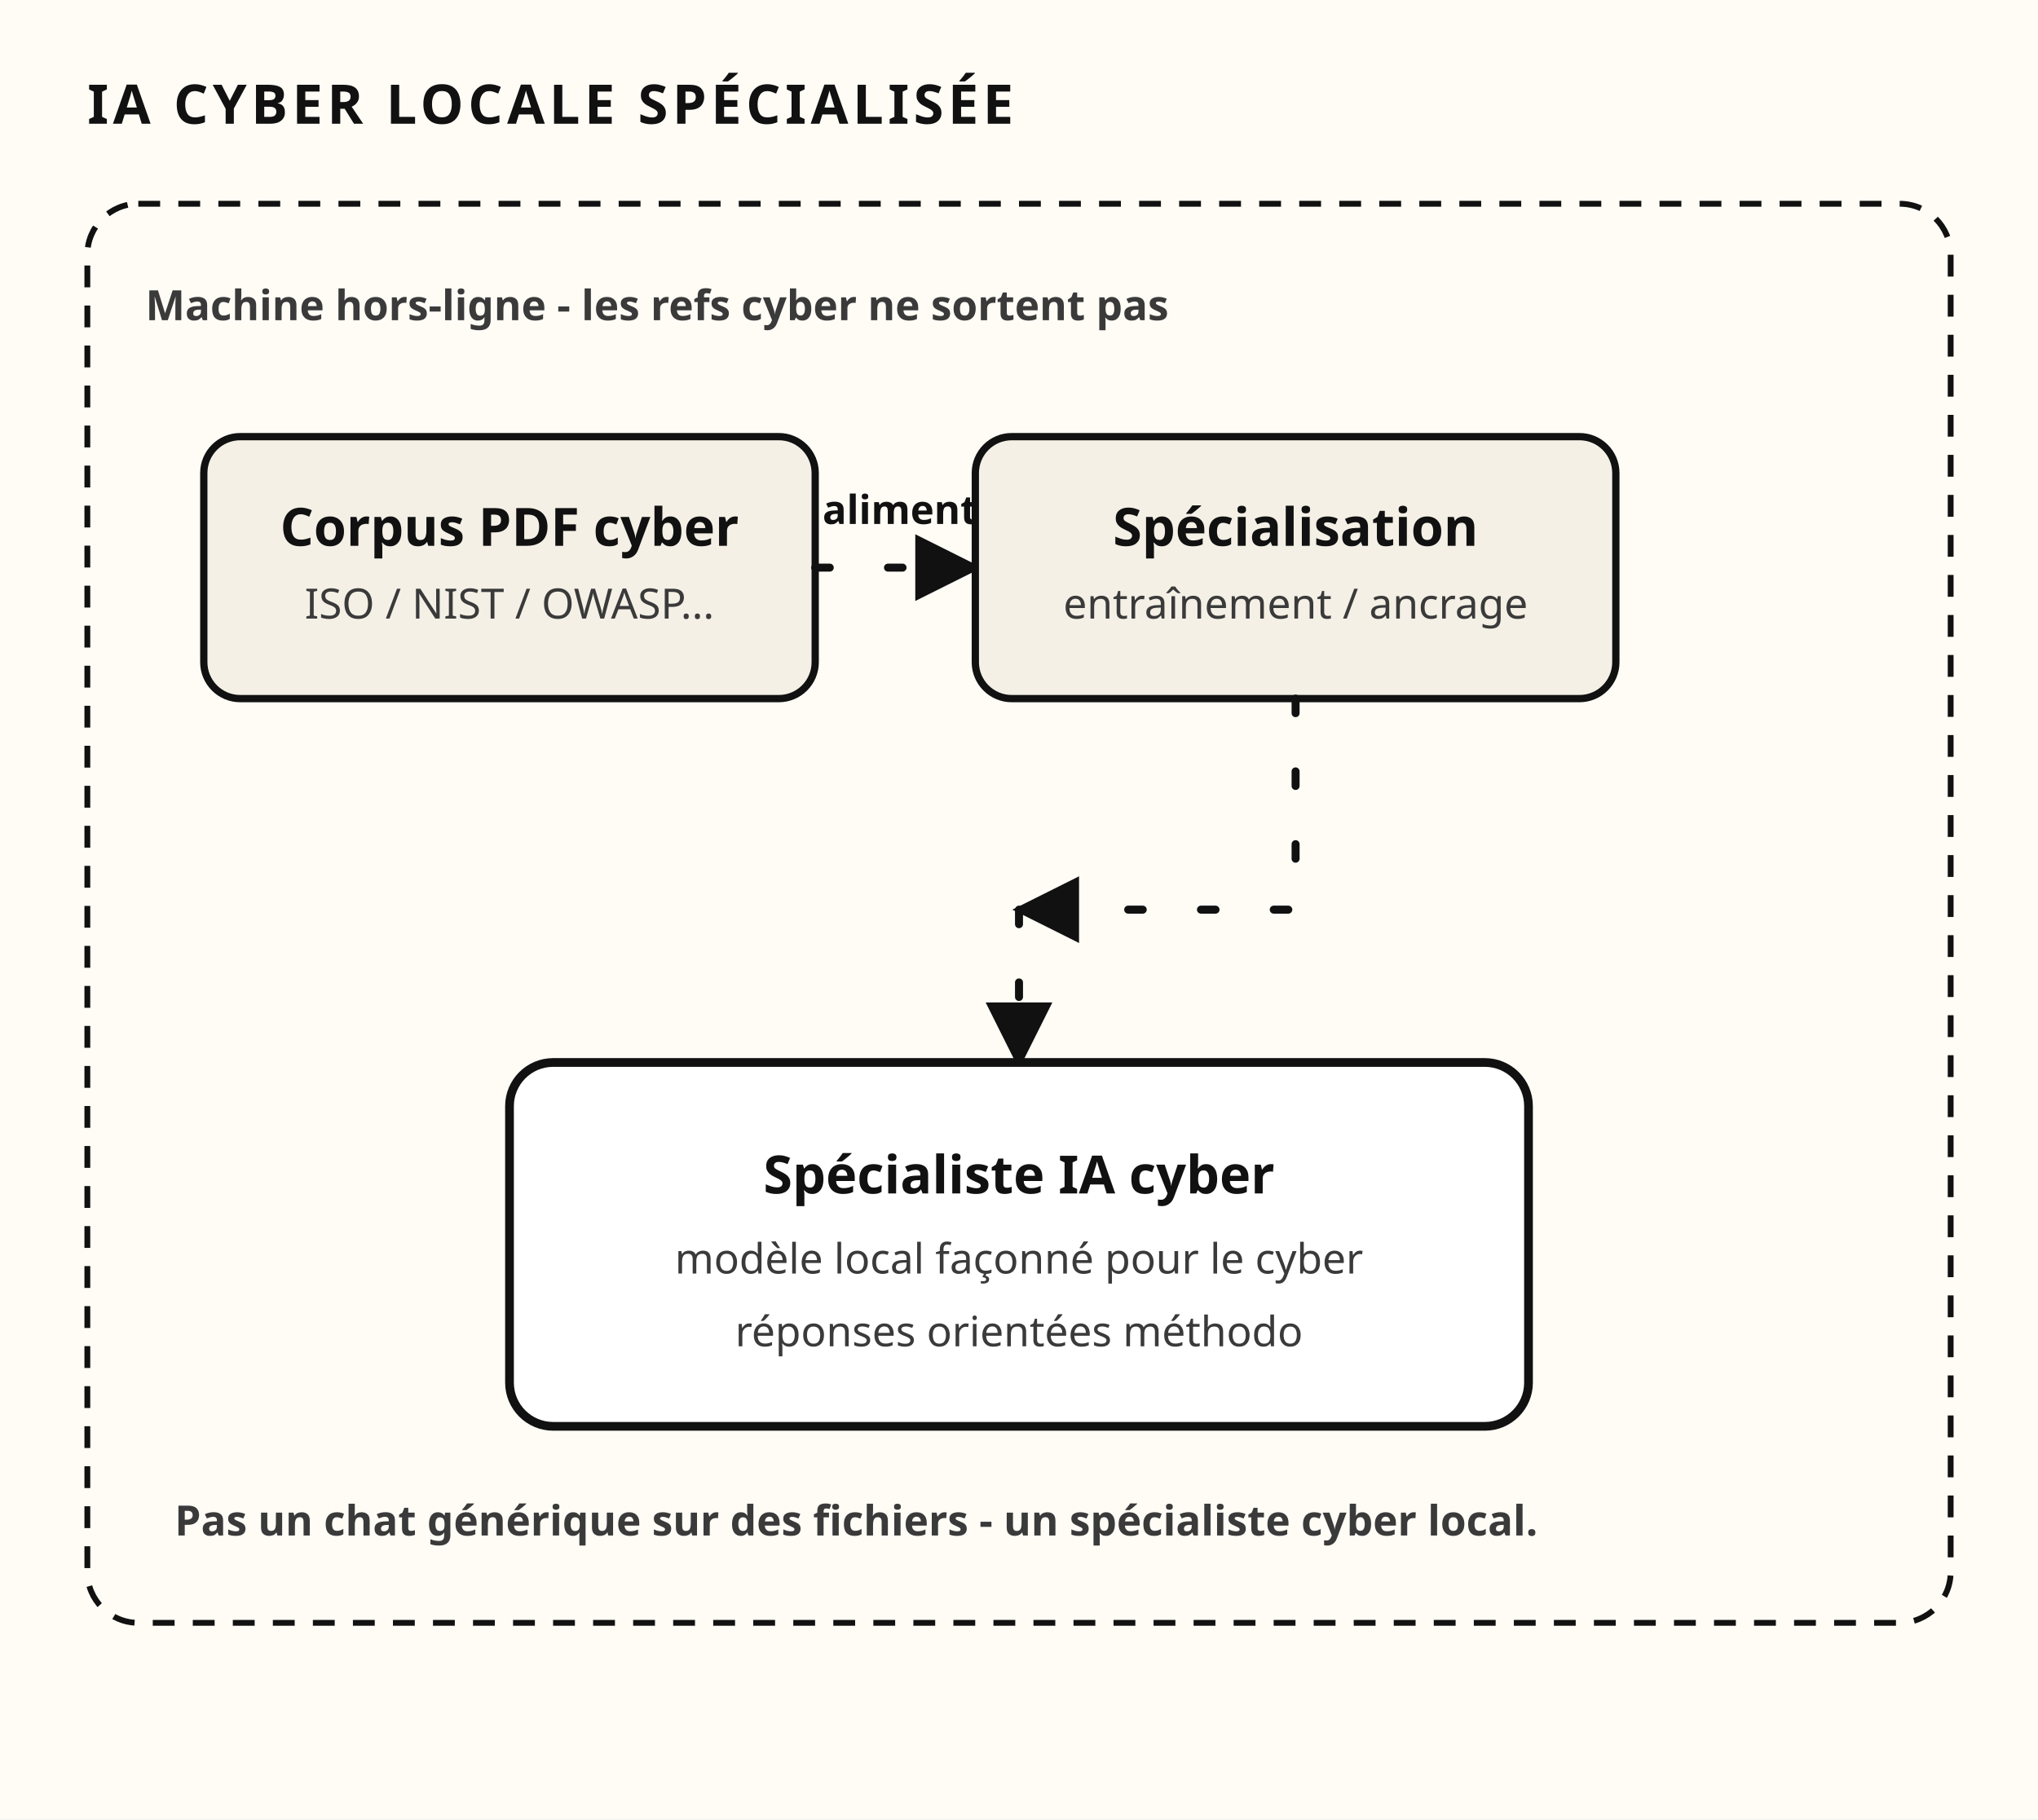
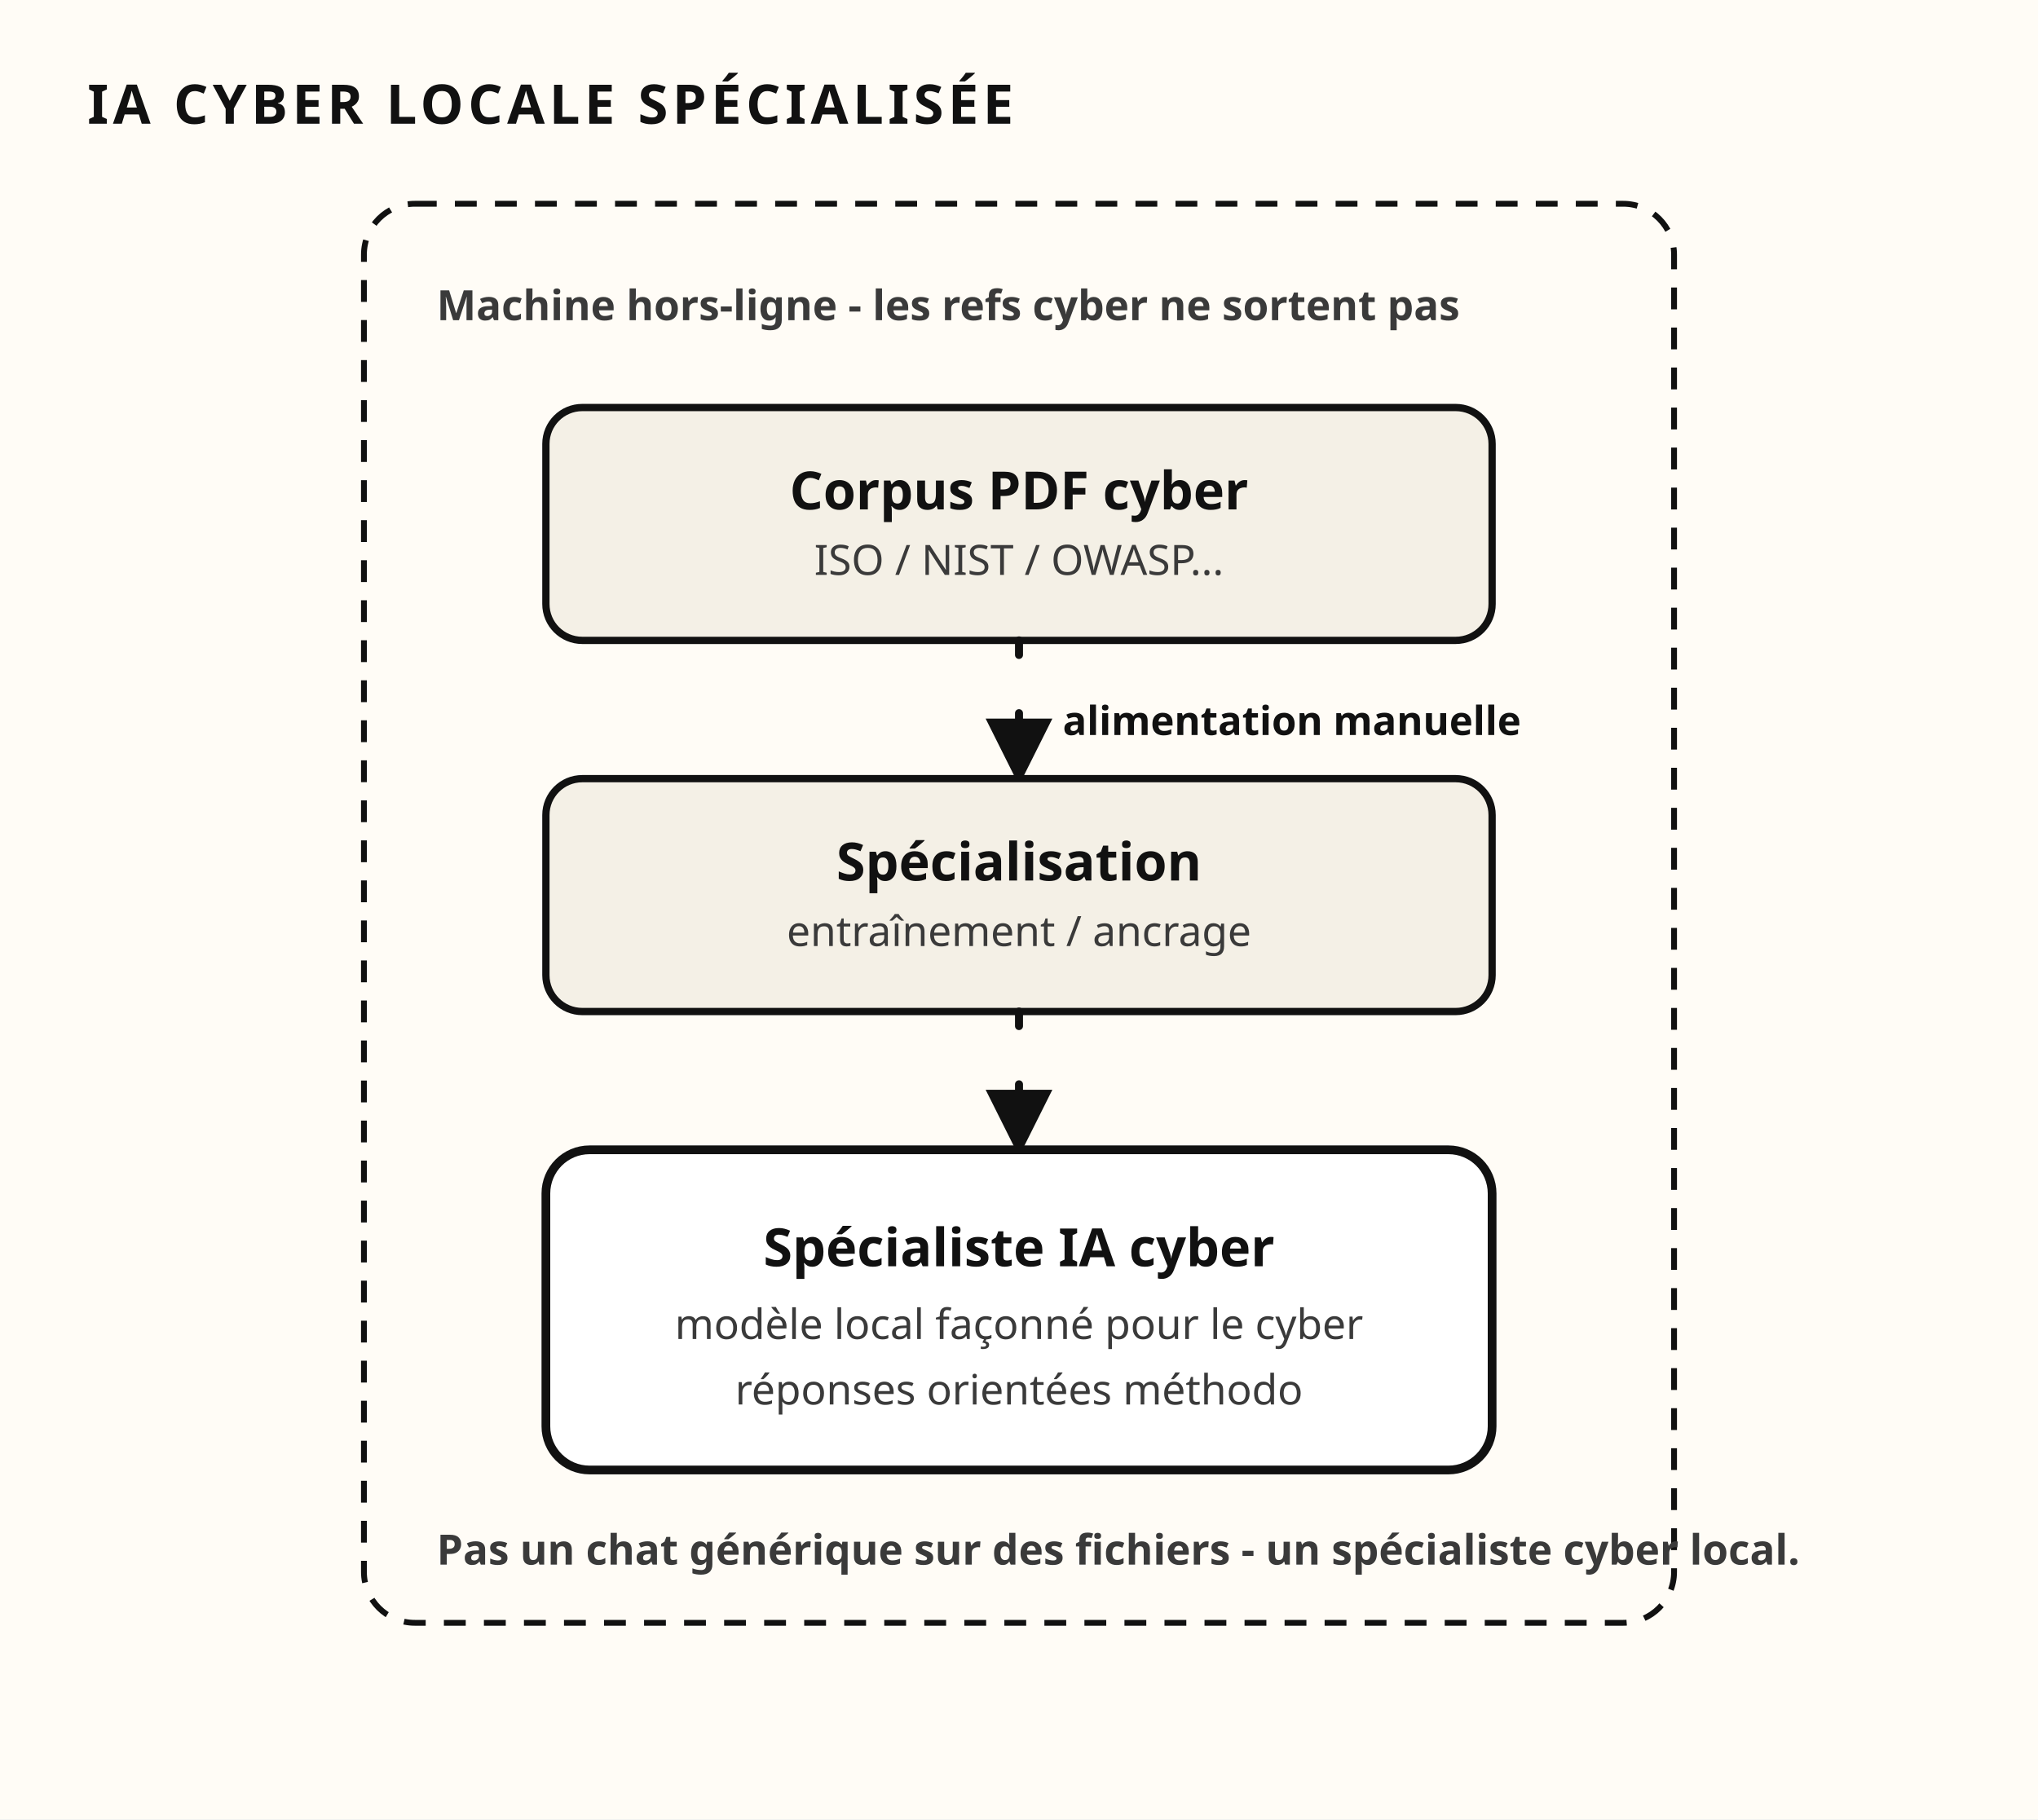
<svg xmlns="http://www.w3.org/2000/svg" viewBox="0 0 560 500" role="img" aria-labelledby="t d">
  <defs>
    <marker id="a" viewBox="0 0 12 12" refX="10" refY="6" markerWidth="10" markerHeight="10" orient="auto-start-reverse">
      <path d="M1 1 L11 6 L1 11 Z" fill="#111" />
    </marker>
    <style>
      .bg { fill:#fffcf6; }
      .b { fill:#f4f0e6; stroke:#111; stroke-width:2; }
      .hi { fill:#fff; stroke:#111; stroke-width:2.4; }
      .out { fill:none; stroke:#111; stroke-width:1.6; stroke-dasharray:6 5; }
      .plane { fill:none; stroke:#111; stroke-width:1.8; stroke-dasharray:7 5; }
      .cloud { fill:none; stroke:#111; stroke-width:1.6; stroke-dasharray:6 5; }
      .title { font-family:Segoe UI,system-ui,sans-serif; font-size:15px; font-weight:800; letter-spacing:0.08em; fill:#111; }
      .lab { font-family:Segoe UI,system-ui,sans-serif; font-size:14.5px; font-weight:800; fill:#111; }
      .sub { font-family:Segoe UI,system-ui,sans-serif; font-size:11.5px; font-weight:500; fill:#3a3a3a; }
      .cap { font-family:Segoe UI,system-ui,sans-serif; font-size:11px; font-weight:800; letter-spacing:0.12em; fill:#111; }
      .line {
        stroke:#111; stroke-width:2.2; fill:none; marker-end:url(#a);
        stroke-linecap:round; stroke-linejoin:round;
        stroke-dasharray:9 11;
        animation: flow 1.05s linear infinite;
      }
      .line.ingest {
        stroke-dasharray: 4 16;
        animation: flow 1.7s linear infinite;
      }
      .line.return {
        stroke-dasharray: 10 8;
        animation: flow 0.85s linear infinite;
      }
      .line.stem {
        marker-end: none;
        stroke-dasharray: 9 11;
        animation: flow 1.05s linear infinite;
      }
      .line.gate {
        stroke-dasharray: 5 7;
        animation: flow 1.2s linear infinite;
      }
      .hi.pulse {
        animation: node-pulse 2.6s ease-in-out infinite;
      }
      .lbl.flow-lbl {
        animation: lbl-pulse 2.2s ease-in-out infinite;
      }
      .chip { fill:#fff; stroke:#111; stroke-width:1.6; }
      .lbl { font-family:Segoe UI,system-ui,sans-serif; font-size:11px; font-weight:700; fill:#111; }
      .foot { font-family:Segoe UI,system-ui,sans-serif; font-size:11.5px; font-weight:600; fill:#3a3a3a; }
      @keyframes flow {
        to { stroke-dashoffset: -20; }
      }
      @keyframes node-pulse {
        0%, 100% { stroke-width: 2.4; }
        50% { stroke-width: 3.4; }
      }
      @keyframes lbl-pulse {
        0%, 100% { opacity: 0.55; }
        50% { opacity: 1; }
      }
      @media (prefers-reduced-motion: reduce) {
        .line, .line.ingest, .line.return, .line.stem, .line.gate, .hi.pulse, .lbl.flow-lbl { animation: none; }
        .line, .line.ingest, .line.return, .line.stem, .line.gate { stroke-dasharray: none; }
      }
    </style>
  </defs>
  <rect class="bg" width="560" height="500" />
  <text x="24" y="34" class="title">IA CYBER LOCALE SPÉCIALISÉE</text>
-   <rect class="out" x="24" y="56" width="512" height="390" rx="14" />
-   <text x="40" y="88" class="foot">Machine hors-ligne - les refs cyber ne sortent pas</text>
-   <rect class="b" x="56" y="120" width="168" height="72" rx="10" />
-   <text x="140" y="150" text-anchor="middle" class="lab">Corpus PDF cyber</text>
-   <text x="140" y="170" text-anchor="middle" class="sub">ISO / NIST / OWASP...</text>
-   <line class="line ingest" x1="224" y1="156" x2="268" y2="156" />
-   <text x="226" y="144" class="lbl flow-lbl">alimentation manuelle</text>
-   <rect class="b" x="268" y="120" width="176" height="72" rx="10" />
-   <text x="356" y="150" text-anchor="middle" class="lab">Spécialisation</text>
-   <text x="356" y="170" text-anchor="middle" class="sub">entraînement / ancrage</text>
-   <path class="line ingest" d="M356 192 V250 H280" />
-   <line class="line ingest" x1="280" y1="250" x2="280" y2="292" />
-   <rect class="hi pulse" x="140" y="292" width="280" height="100" rx="12" />
-   <text x="280" y="328" text-anchor="middle" class="lab">Spécialiste IA cyber</text>
-   <text x="280" y="350" text-anchor="middle" class="sub">modèle local façonné pour le cyber</text>
-   <text x="280" y="370" text-anchor="middle" class="sub">réponses orientées méthodo</text>
-   <text x="48" y="422" class="foot">Pas un chat générique sur des fichiers - un spécialiste cyber local.</text>
+   <rect class="out" x="100" y="56" width="360" height="390" rx="14" />
+   <text x="120" y="88" class="foot">Machine hors-ligne - les refs cyber ne sortent pas</text>
+   <rect class="b" x="150" y="112" width="260" height="64" rx="10" />
+   <text x="280" y="140" text-anchor="middle" class="lab">Corpus PDF cyber</text>
+   <text x="280" y="158" text-anchor="middle" class="sub">ISO / NIST / OWASP...</text>
+   <line class="line ingest" x1="280" y1="176" x2="280" y2="214" />
+   <text x="292" y="202" class="lbl flow-lbl">alimentation manuelle</text>
+   <rect class="b" x="150" y="214" width="260" height="64" rx="10" />
+   <text x="280" y="242" text-anchor="middle" class="lab">Spécialisation</text>
+   <text x="280" y="260" text-anchor="middle" class="sub">entraînement / ancrage</text>
+   <line class="line ingest" x1="280" y1="278" x2="280" y2="316" />
+   <rect class="hi pulse" x="150" y="316" width="260" height="88" rx="12" />
+   <text x="280" y="348" text-anchor="middle" class="lab">Spécialiste IA cyber</text>
+   <text x="280" y="368" text-anchor="middle" class="sub">modèle local façonné pour le cyber</text>
+   <text x="280" y="386" text-anchor="middle" class="sub">réponses orientées méthodo</text>
+   <text x="120" y="430" class="foot">Pas un chat générique sur des fichiers - un spécialiste cyber local.</text>
</svg>
